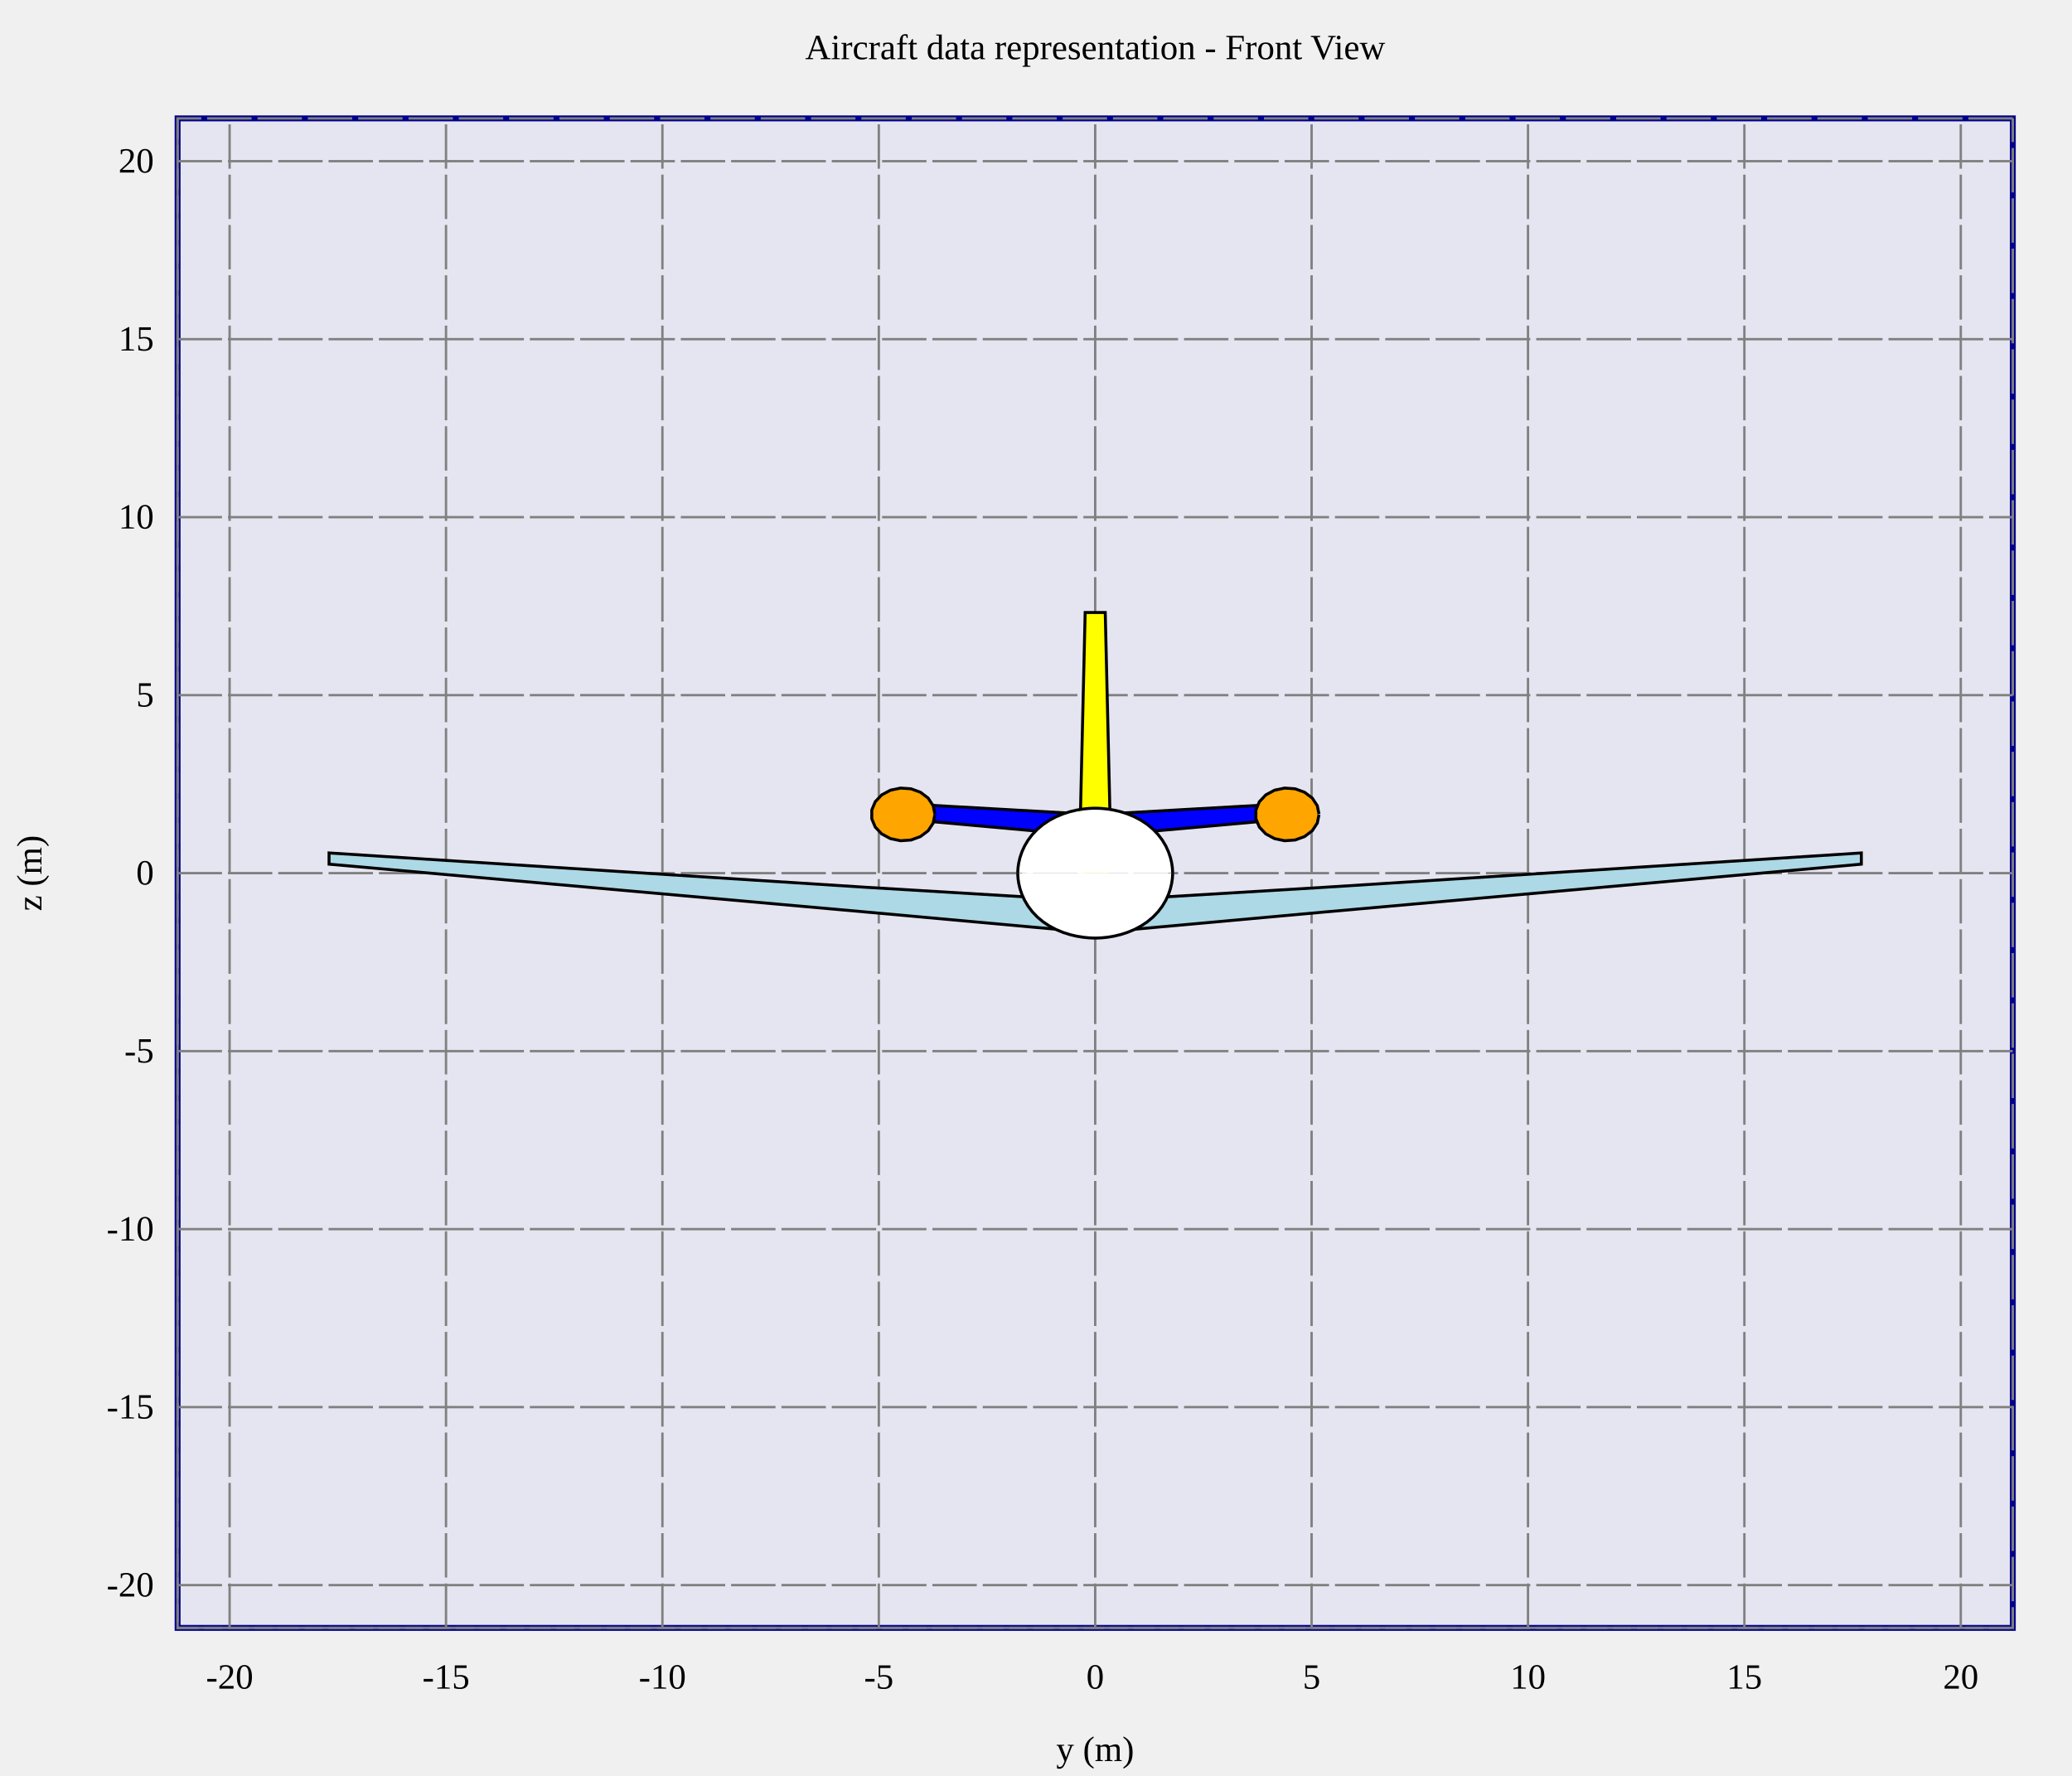
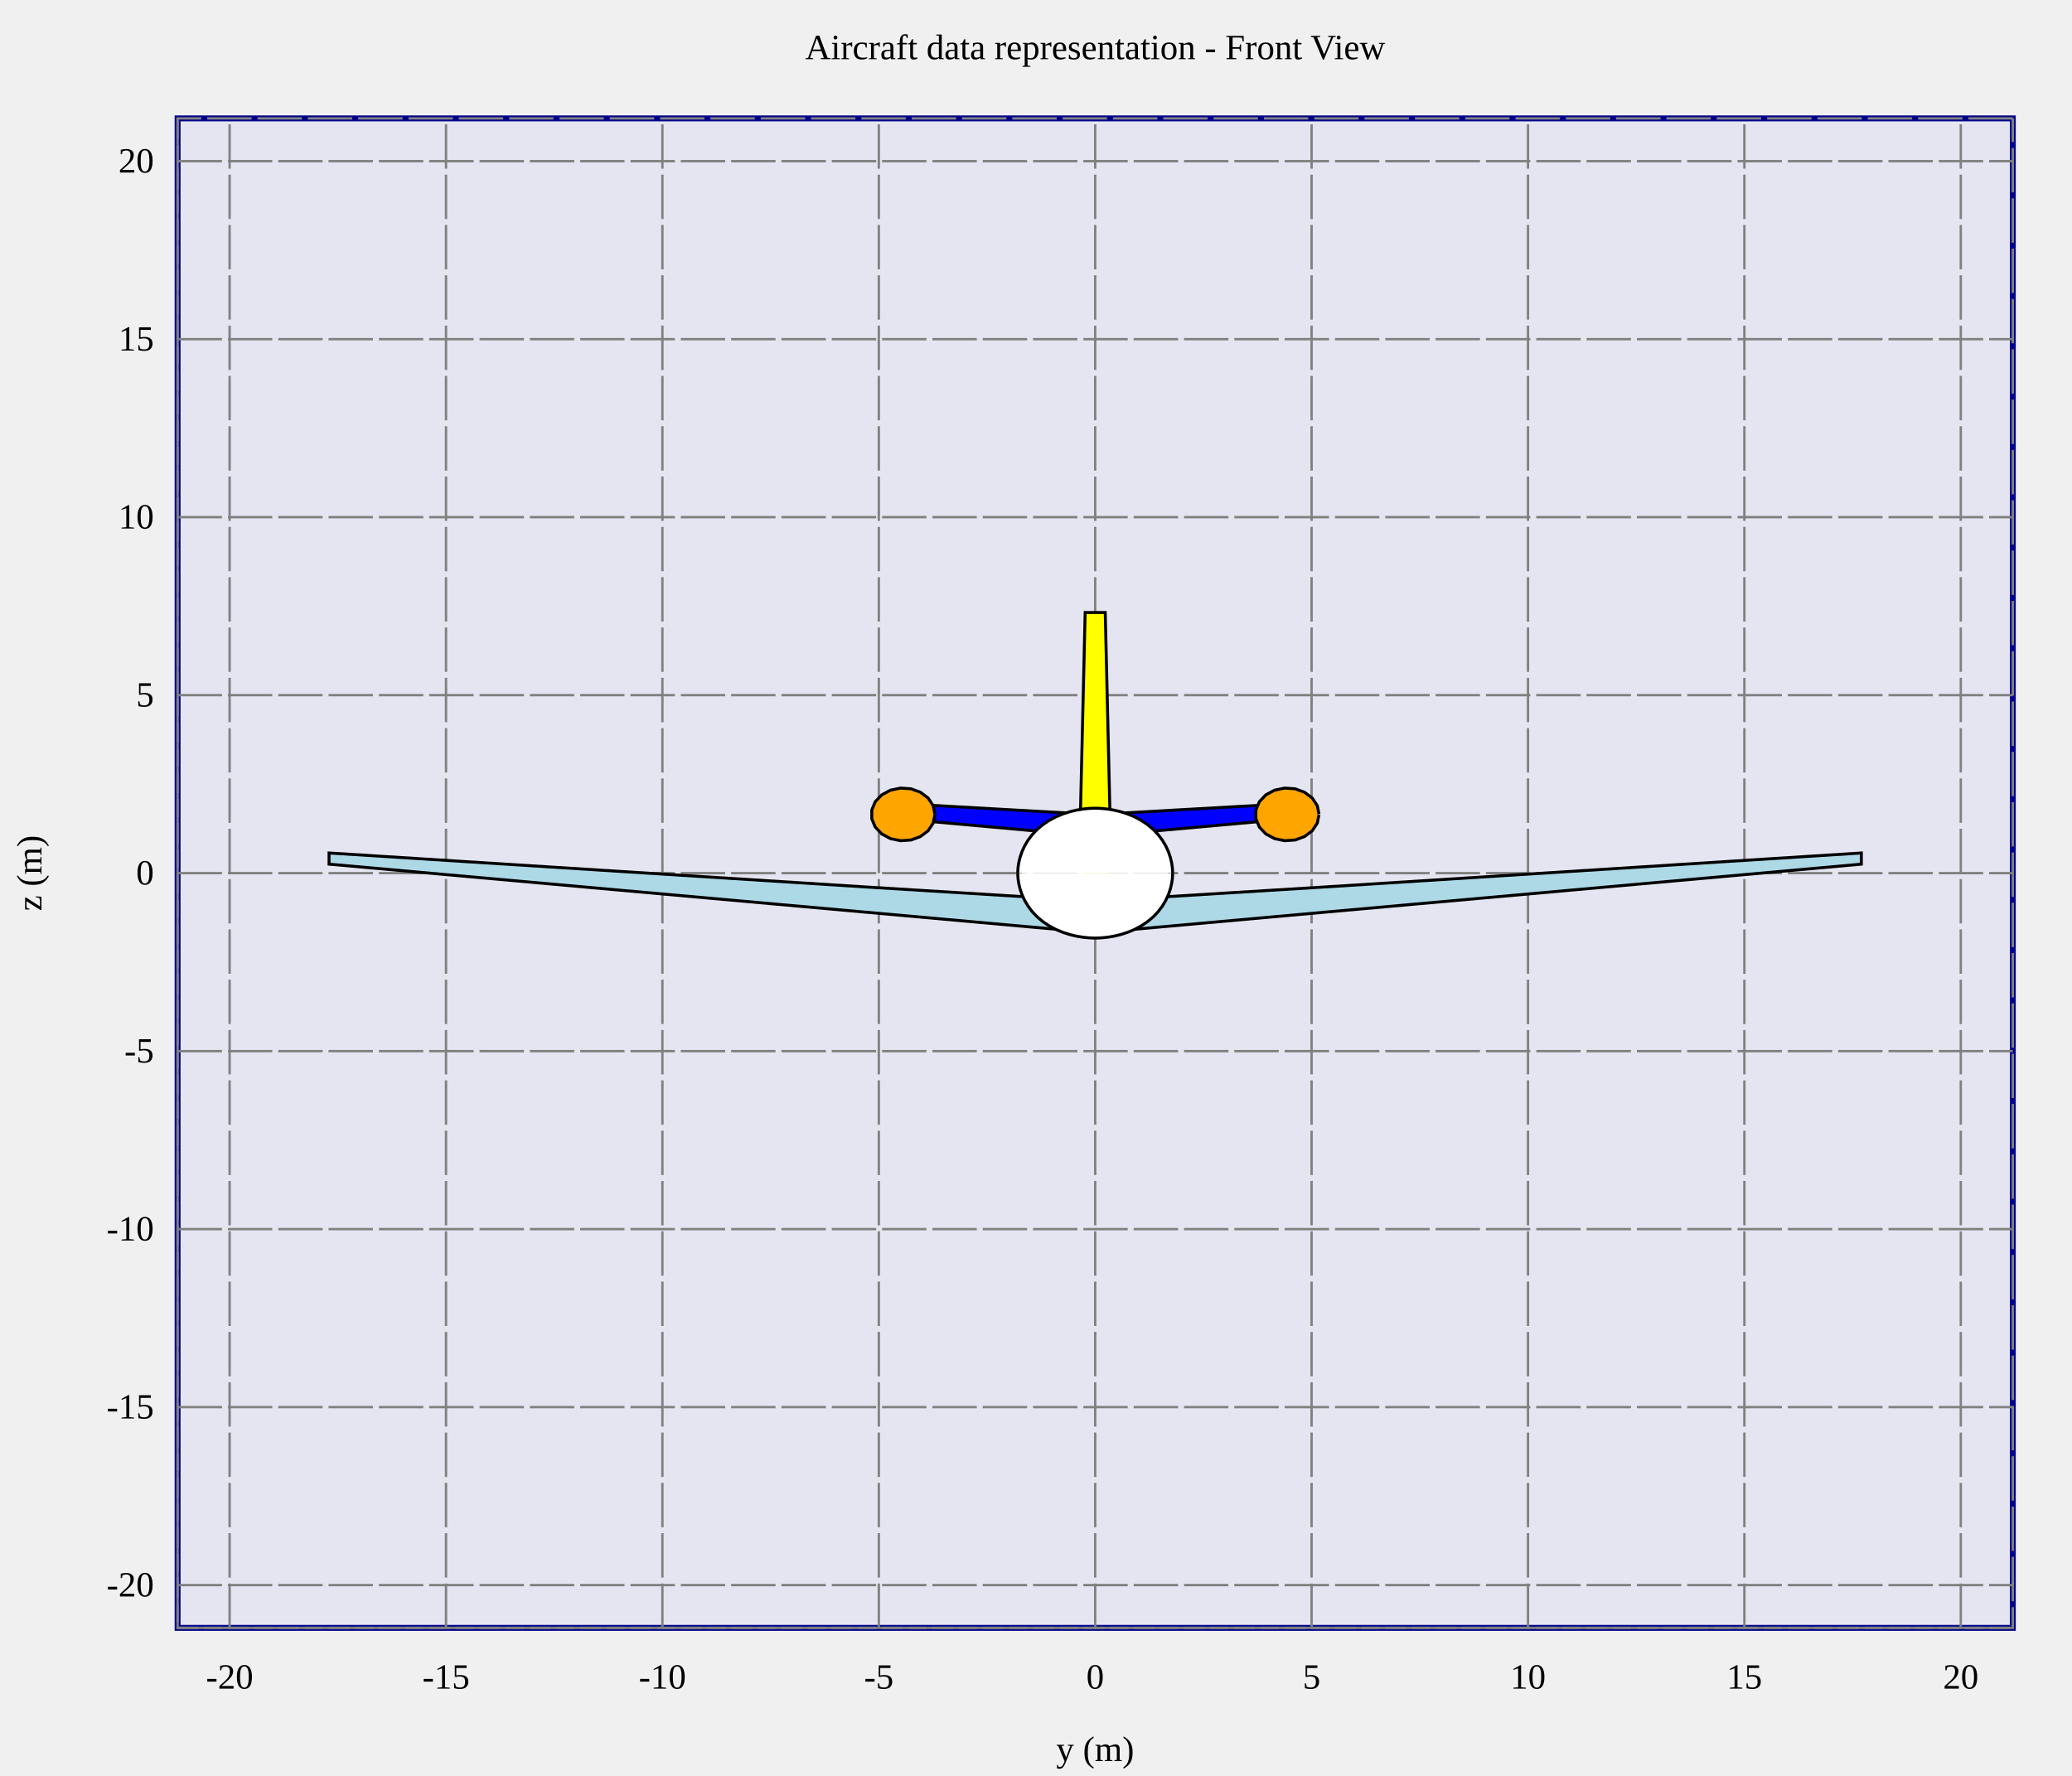
<svg xmlns="http://www.w3.org/2000/svg" id="svg" class="svg" width="700" height="600">
  <g id="page" width="700" height="600">
    <g id="graph" transform="translate(60,40)">
      <rect width="620" height="510" fill="blue" opacity="0.05" />
      <rect width="620" height="510" fill="none" opacity="1.0" style="stroke: darkblue; stroke-width: 2px;" />
      <g id="xAxis" class="axis" transform="translate(0,510)">
        <g class="tick" transform="translate(17.57392,0)" style="opacity: 1;">
          <line y2="-510" x2="0" style="fill: none; stroke: #808080; stroke-width: 0.8px; stroke-dasharray: 15px, 2px; font-style: normal; font-variant: normal; font-weight: normal; font-size: 10px; line-height: normal; font-family: sans-serif; shape-rendering: geometricprecision;" />
          <text dy=".71em" y="12" x="0" style="text-anchor: middle;">-20</text>
        </g>
        <g class="tick" transform="translate(90.68044,0)" style="opacity: 1;">
          <line y2="-510" x2="0" style="fill: none; stroke: #808080; stroke-width: 0.8px; stroke-dasharray: 15px, 2px; font-style: normal; font-variant: normal; font-weight: normal; font-size: 10px; line-height: normal; font-family: sans-serif; shape-rendering: geometricprecision;" />
          <text dy=".71em" y="12" x="0" style="text-anchor: middle;">-15</text>
        </g>
        <g class="tick" transform="translate(163.787,0)" style="opacity: 1;">
          <line y2="-510" x2="0" style="fill: none; stroke: #808080; stroke-width: 0.8px; stroke-dasharray: 15px, 2px; font-style: normal; font-variant: normal; font-weight: normal; font-size: 10px; line-height: normal; font-family: sans-serif; shape-rendering: geometricprecision;" />
          <text dy=".71em" y="12" x="0" style="text-anchor: middle;">-10</text>
        </g>
        <g class="tick" transform="translate(236.8935,0)" style="opacity: 1;">
          <line y2="-510" x2="0" style="fill: none; stroke: #808080; stroke-width: 0.8px; stroke-dasharray: 15px, 2px; font-style: normal; font-variant: normal; font-weight: normal; font-size: 10px; line-height: normal; font-family: sans-serif; shape-rendering: geometricprecision;" />
          <text dy=".71em" y="12" x="0" style="text-anchor: middle;">-5</text>
        </g>
        <g class="tick" transform="translate(310,0)" style="opacity: 1;">
          <line y2="-510" x2="0" style="fill: none; stroke: #808080; stroke-width: 0.8px; stroke-dasharray: 15px, 2px; font-style: normal; font-variant: normal; font-weight: normal; font-size: 10px; line-height: normal; font-family: sans-serif; shape-rendering: geometricprecision;" />
          <text dy=".71em" y="12" x="0" style="text-anchor: middle;">0</text>
        </g>
        <g class="tick" transform="translate(383.1065,0)" style="opacity: 1;">
          <line y2="-510" x2="0" style="fill: none; stroke: #808080; stroke-width: 0.8px; stroke-dasharray: 15px, 2px; font-style: normal; font-variant: normal; font-weight: normal; font-size: 10px; line-height: normal; font-family: sans-serif; shape-rendering: geometricprecision;" />
          <text dy=".71em" y="12" x="0" style="text-anchor: middle;">5</text>
        </g>
        <g class="tick" transform="translate(456.213,0)" style="opacity: 1;">
          <line y2="-510" x2="0" style="fill: none; stroke: #808080; stroke-width: 0.8px; stroke-dasharray: 15px, 2px; font-style: normal; font-variant: normal; font-weight: normal; font-size: 10px; line-height: normal; font-family: sans-serif; shape-rendering: geometricprecision;" />
          <text dy=".71em" y="12" x="0" style="text-anchor: middle;">10</text>
        </g>
        <g class="tick" transform="translate(529.3196,0)" style="opacity: 1;">
          <line y2="-510" x2="0" style="fill: none; stroke: #808080; stroke-width: 0.8px; stroke-dasharray: 15px, 2px; font-style: normal; font-variant: normal; font-weight: normal; font-size: 10px; line-height: normal; font-family: sans-serif; shape-rendering: geometricprecision;" />
          <text dy=".71em" y="12" x="0" style="text-anchor: middle;">15</text>
        </g>
        <g class="tick" transform="translate(602.4261,0)" style="opacity: 1;">
          <line y2="-510" x2="0" style="fill: none; stroke: #808080; stroke-width: 0.8px; stroke-dasharray: 15px, 2px; font-style: normal; font-variant: normal; font-weight: normal; font-size: 10px; line-height: normal; font-family: sans-serif; shape-rendering: geometricprecision;" />
          <text dy=".71em" y="12" x="0" style="text-anchor: middle;">20</text>
        </g>
        <path class="domain" d="M0,-510V0H620V-510" style="fill: none; stroke: #808080; stroke-width: 0.8px; stroke-dasharray: 15px, 2px; font-style: normal; font-variant: normal; font-weight: normal; font-size: 10px; line-height: normal; font-family: sans-serif; shape-rendering: geometricprecision;" />
      </g>
      <g id="yAxis" class="axis">
        <g class="tick" transform="translate(0,495.544)" style="opacity: 1;">
          <line x2="620" y2="0" style="fill: none; stroke: #808080; stroke-dasharray: 15px, 2px; stroke-width: 0.8px; shape-rendering: geometricprecision;" />
          <text dy=".32em" x="-8" y="0" style="text-anchor: end;">-20</text>
        </g>
        <g class="tick" transform="translate(0,435.408)" style="opacity: 1;">
          <line x2="620" y2="0" style="fill: none; stroke: #808080; stroke-dasharray: 15px, 2px; stroke-width: 0.8px; shape-rendering: geometricprecision;" />
          <text dy=".32em" x="-8" y="0" style="text-anchor: end;">-15</text>
        </g>
        <g class="tick" transform="translate(0,375.272)" style="opacity: 1;">
          <line x2="620" y2="0" style="fill: none; stroke: #808080; stroke-dasharray: 15px, 2px; stroke-width: 0.8px; shape-rendering: geometricprecision;" />
          <text dy=".32em" x="-8" y="0" style="text-anchor: end;">-10</text>
        </g>
        <g class="tick" transform="translate(0,315.136)" style="opacity: 1;">
          <line x2="620" y2="0" style="fill: none; stroke: #808080; stroke-dasharray: 15px, 2px; stroke-width: 0.8px; shape-rendering: geometricprecision;" />
          <text dy=".32em" x="-8" y="0" style="text-anchor: end;">-5</text>
        </g>
        <g class="tick" transform="translate(0,255)" style="opacity: 1;">
          <line x2="620" y2="0" style="fill: none; stroke: #808080; stroke-dasharray: 15px, 2px; stroke-width: 0.8px; shape-rendering: geometricprecision;" />
          <text dy=".32em" x="-8" y="0" style="text-anchor: end;">0</text>
        </g>
        <g class="tick" transform="translate(0,194.864)" style="opacity: 1;">
          <line x2="620" y2="0" style="fill: none; stroke: #808080; stroke-dasharray: 15px, 2px; stroke-width: 0.8px; shape-rendering: geometricprecision;" />
          <text dy=".32em" x="-8" y="0" style="text-anchor: end;">5</text>
        </g>
        <g class="tick" transform="translate(0,134.728)" style="opacity: 1;">
          <line x2="620" y2="0" style="fill: none; stroke: #808080; stroke-dasharray: 15px, 2px; stroke-width: 0.8px; shape-rendering: geometricprecision;" />
          <text dy=".32em" x="-8" y="0" style="text-anchor: end;">10</text>
        </g>
        <g class="tick" transform="translate(0,74.59197)" style="opacity: 1;">
          <line x2="620" y2="0" style="fill: none; stroke: #808080; stroke-dasharray: 15px, 2px; stroke-width: 0.8px; shape-rendering: geometricprecision;" />
          <text dy=".32em" x="-8" y="0" style="text-anchor: end;">15</text>
        </g>
        <g class="tick" transform="translate(0,14.45596)" style="opacity: 1;">
          <line x2="620" y2="0" style="fill: none; stroke: #808080; stroke-dasharray: 15px, 2px; stroke-width: 0.8px; shape-rendering: geometricprecision;" />
          <text dy=".32em" x="-8" y="0" style="text-anchor: end;">20</text>
        </g>
        <path class="domain" d="M620,0H0V510H620" style="fill: none; stroke: #808080; stroke-dasharray: 15px, 2px; stroke-width: 0.8px; shape-rendering: geometricprecision;" />
      </g>
      <g id="xy" class="xy">
        <path id="line" d="M310,235.708L376.482,231.958L376.482,236.086L310,242.059" class="line" style="fill:none; stroke:black; stroke-width:2" />
        <path id="area" d="M310,235.708L376.482,231.958L376.482,236.086L310,242.059L310,255L376.482,255L376.482,255L310,255Z" class="area" style="fill:blue;" opacity="1" />
      </g>
      <g id="xy" class="xy">
        <path id="line" d="M310,235.708L243.518,231.958L243.518,236.086L310,242.059" class="line" style="fill:none; stroke:black; stroke-width:2" />
        <path id="area" d="M310,235.708L243.518,231.958L243.518,236.086L310,242.059L310,255L243.518,255L243.518,255L310,255Z" class="area" style="fill:blue;" opacity="1" />
      </g>
      <g id="xy" class="xy">
        <path id="line" d="M314.536,236.959L312.904,167.442L307.096,167.442L305.464,236.959" class="line" style="fill:none; stroke:black; stroke-width:2" />
        <path id="area" d="M314.536,236.959L312.904,167.442L307.096,167.442L305.464,236.959L305.464,255L307.096,255L312.904,255L314.536,255Z" class="area" style="fill:yellow;" opacity="1" />
      </g>
      <g id="xy" class="xy">
-         <path id="line" d="M310,264.946L387.5,260.278L568.333,248.71L568.333,251.51L387.5,267.624L310,274.653" class="line" style="fill:none; stroke:black; stroke-width:2" />
-         <path id="area" d="M310,264.946L387.5,260.278L568.333,248.71L568.333,251.51L387.5,267.624L310,274.653L310,255L387.5,255L568.333,255L568.333,255L387.5,255L310,255Z" class="area" style="fill:lightblue;" opacity="1" />
+         <path id="line" d="M310,264.946L387.5,260.173L568.333,248.721L568.333,251.504L387.5,267.692L310,274.653" class="line" style="fill:none; stroke:black; stroke-width:2" />
+         <path id="area" d="M310,264.946L387.5,260.173L568.333,248.721L568.333,251.504L387.5,267.692L310,274.653L310,255L387.5,255L568.333,255L568.333,255L387.5,255L310,255Z" class="area" style="fill:lightblue;" opacity="1" />
      </g>
      <g id="xy" class="xy">
-         <path id="line" d="M310,264.946L232.5,260.278L51.667,248.71L51.667,251.51L232.5,267.624L310,274.653" class="line" style="fill:none; stroke:black; stroke-width:2" />
-         <path id="area" d="M310,264.946L232.5,260.278L51.667,248.71L51.667,251.51L232.5,267.624L310,274.653L310,255L232.5,255L51.667,255L51.667,255L232.5,255L310,255Z" class="area" style="fill:lightblue;" opacity="1" />
+         <path id="line" d="M310,264.946L232.5,260.173L51.667,248.721L51.667,251.504L232.5,267.692L310,274.653" class="line" style="fill:none; stroke:black; stroke-width:2" />
+         <path id="area" d="M310,264.946L232.5,260.173L51.667,248.721L51.667,251.504L232.5,267.692L310,274.653L310,255L232.5,255L51.667,255L51.667,255L232.5,255L310,255Z" class="area" style="fill:lightblue;" opacity="1" />
      </g>
      <g id="xy" class="xy">
        <path id="line" d="M284.34,255L284.353,254.285L284.439,253.121L284.662,251.621L285.071,249.886L285.703,248.008L286.585,246.069L287.73,244.139L289.138,242.28L290.799,240.541L292.688,238.963L294.77,237.576L296.997,236.399L299.307,235.443L301.629,234.706L303.877,234.178L305.954,233.837L307.75,233.651L309.144,233.578L310,233.568L310,233.568L310.856,233.578L312.25,233.651L314.046,233.837L316.123,234.178L318.371,234.706L320.693,235.443L323.003,236.399L325.23,237.576L327.312,238.963L329.201,240.541L330.862,242.28L332.27,244.139L333.415,246.069L334.297,248.008L334.929,249.886L335.338,251.621L335.561,253.121L335.647,254.285L335.66,255" class="line" style="fill:none; stroke:black; stroke-width:2" />
        <path id="area" d="M284.34,255L284.353,254.285L284.439,253.121L284.662,251.621L285.071,249.886L285.703,248.008L286.585,246.069L287.73,244.139L289.138,242.28L290.799,240.541L292.688,238.963L294.77,237.576L296.997,236.399L299.307,235.443L301.629,234.706L303.877,234.178L305.954,233.837L307.75,233.651L309.144,233.578L310,233.568L310,233.568L310.856,233.578L312.25,233.651L314.046,233.837L316.123,234.178L318.371,234.706L320.693,235.443L323.003,236.399L325.23,237.576L327.312,238.963L329.201,240.541L330.862,242.28L332.27,244.139L333.415,246.069L334.297,248.008L334.929,249.886L335.338,251.621L335.561,253.121L335.647,254.285L335.66,255L335.66,255L335.647,255L335.561,255L335.338,255L334.929,255L334.297,255L333.415,255L332.27,255L330.862,255L329.201,255L327.312,255L325.23,255L323.003,255L320.693,255L318.371,255L316.123,255L314.046,255L312.25,255L310.856,255L310,255L310,255L309.144,255L307.75,255L305.954,255L303.877,255L301.629,255L299.307,255L296.997,255L294.77,255L292.688,255L290.799,255L289.138,255L287.73,255L286.585,255L285.703,255L285.071,255L284.662,255L284.439,255L284.353,255L284.34,255Z" class="area" style="fill:white;" opacity="1" />
      </g>
      <g id="xy" class="xy">
        <path id="line" d="M335.66,255L335.647,255.715L335.561,256.879L335.338,258.379L334.929,260.114L334.297,261.992L333.415,263.931L332.27,265.861L330.862,267.72L329.201,269.459L327.312,271.037L325.23,272.424L323.003,273.601L320.693,274.557L318.371,275.294L316.123,275.822L314.046,276.163L312.25,276.349L310.856,276.422L310,276.432L310,276.432L309.144,276.422L307.75,276.349L305.954,276.163L303.877,275.822L301.629,275.294L299.307,274.557L296.997,273.601L294.77,272.424L292.688,271.037L290.799,269.459L289.138,267.72L287.73,265.861L286.585,263.931L285.703,261.992L285.071,260.114L284.662,258.379L284.439,256.879L284.353,255.715L284.34,255" class="line" style="fill:none; stroke:black; stroke-width:2" />
        <path id="area" d="M335.66,255L335.647,255.715L335.561,256.879L335.338,258.379L334.929,260.114L334.297,261.992L333.415,263.931L332.27,265.861L330.862,267.72L329.201,269.459L327.312,271.037L325.23,272.424L323.003,273.601L320.693,274.557L318.371,275.294L316.123,275.822L314.046,276.163L312.25,276.349L310.856,276.422L310,276.432L310,276.432L309.144,276.422L307.75,276.349L305.954,276.163L303.877,275.822L301.629,275.294L299.307,274.557L296.997,273.601L294.77,272.424L292.688,271.037L290.799,269.459L289.138,267.72L287.73,265.861L286.585,263.931L285.703,261.992L285.071,260.114L284.662,258.379L284.439,256.879L284.353,255.715L284.34,255L284.34,255L284.353,255L284.439,255L284.662,255L285.071,255L285.703,255L286.585,255L287.73,255L289.138,255L290.799,255L292.688,255L294.77,255L296.997,255L299.307,255L301.629,255L303.877,255L305.954,255L307.75,255L309.144,255L310,255L310,255L310.856,255L312.25,255L314.046,255L316.123,255L318.371,255L320.693,255L323.003,255L325.23,255L327.312,255L329.201,255L330.862,255L332.27,255L333.415,255L334.297,255L334.929,255L335.338,255L335.561,255L335.647,255L335.66,255Z" class="area" style="fill:white;" opacity="1" />
      </g>
      <g id="xy" class="xy">
        <path id="line" d="M385.117,235.155L384.562,232.421L382.959,229.984L380.48,228.107L377.395,226.994L374.037,226.765L370.771,227.445L367.95,228.961L365.881,231.148L364.787,233.769L364.787,236.541L365.881,239.162L367.95,241.349L370.771,242.865L374.037,243.545L377.395,243.317L380.48,242.203L382.959,240.326L384.562,237.889L385.117,235.155" class="line" style="fill:none; stroke:black; stroke-width:2" />
        <path id="area" d="M385.117,235.155L384.562,232.421L382.959,229.984L380.48,228.107L377.395,226.994L374.037,226.765L370.771,227.445L367.95,228.961L365.881,231.148L364.787,233.769L364.787,236.541L365.881,239.162L367.95,241.349L370.771,242.865L374.037,243.545L377.395,243.317L380.48,242.203L382.959,240.326L384.562,237.889L385.117,235.155L385.117,255L384.562,255L382.959,255L380.48,255L377.395,255L374.037,255L370.771,255L367.95,255L365.881,255L364.787,255L364.787,255L365.881,255L367.95,255L370.771,255L374.037,255L377.395,255L380.48,255L382.959,255L384.562,255L385.117,255Z" class="area" style="fill:orange;" opacity="1" />
      </g>
      <g id="xy" class="xy">
        <path id="line" d="M255.353,235.155L254.798,232.421L253.195,229.984L250.716,228.107L247.63,226.994L244.273,226.765L241.007,227.445L238.186,228.961L236.117,231.148L235.023,233.769L235.023,236.541L236.117,239.162L238.186,241.349L241.007,242.865L244.273,243.545L247.63,243.317L250.716,242.203L253.195,240.326L254.798,237.889L255.353,235.155" class="line" style="fill:none; stroke:black; stroke-width:2" />
        <path id="area" d="M255.353,235.155L254.798,232.421L253.195,229.984L250.716,228.107L247.63,226.994L244.273,226.765L241.007,227.445L238.186,228.961L236.117,231.148L235.023,233.769L235.023,236.541L236.117,239.162L238.186,241.349L241.007,242.865L244.273,243.545L247.63,243.317L250.716,242.203L253.195,240.326L254.798,237.889L255.353,235.155L255.353,255L254.798,255L253.195,255L250.716,255L247.63,255L244.273,255L241.007,255L238.186,255L236.117,255L235.023,255L235.023,255L236.117,255L238.186,255L241.007,255L244.273,255L247.63,255L250.716,255L253.195,255L254.798,255L255.353,255Z" class="area" style="fill:orange;" opacity="1" />
      </g>
    </g>
  </g>
  <text class="x label" text-anchor="middle" x="370" y="595">y (m)</text>
  <text class="y label" text-anchor="middle" x="-295" y="5" dy=".75em" transform="rotate(-90)">z (m)</text>
  <text class="title" text-anchor="middle" x="370" y="20">Aircraft data representation - Front View</text>
</svg>
